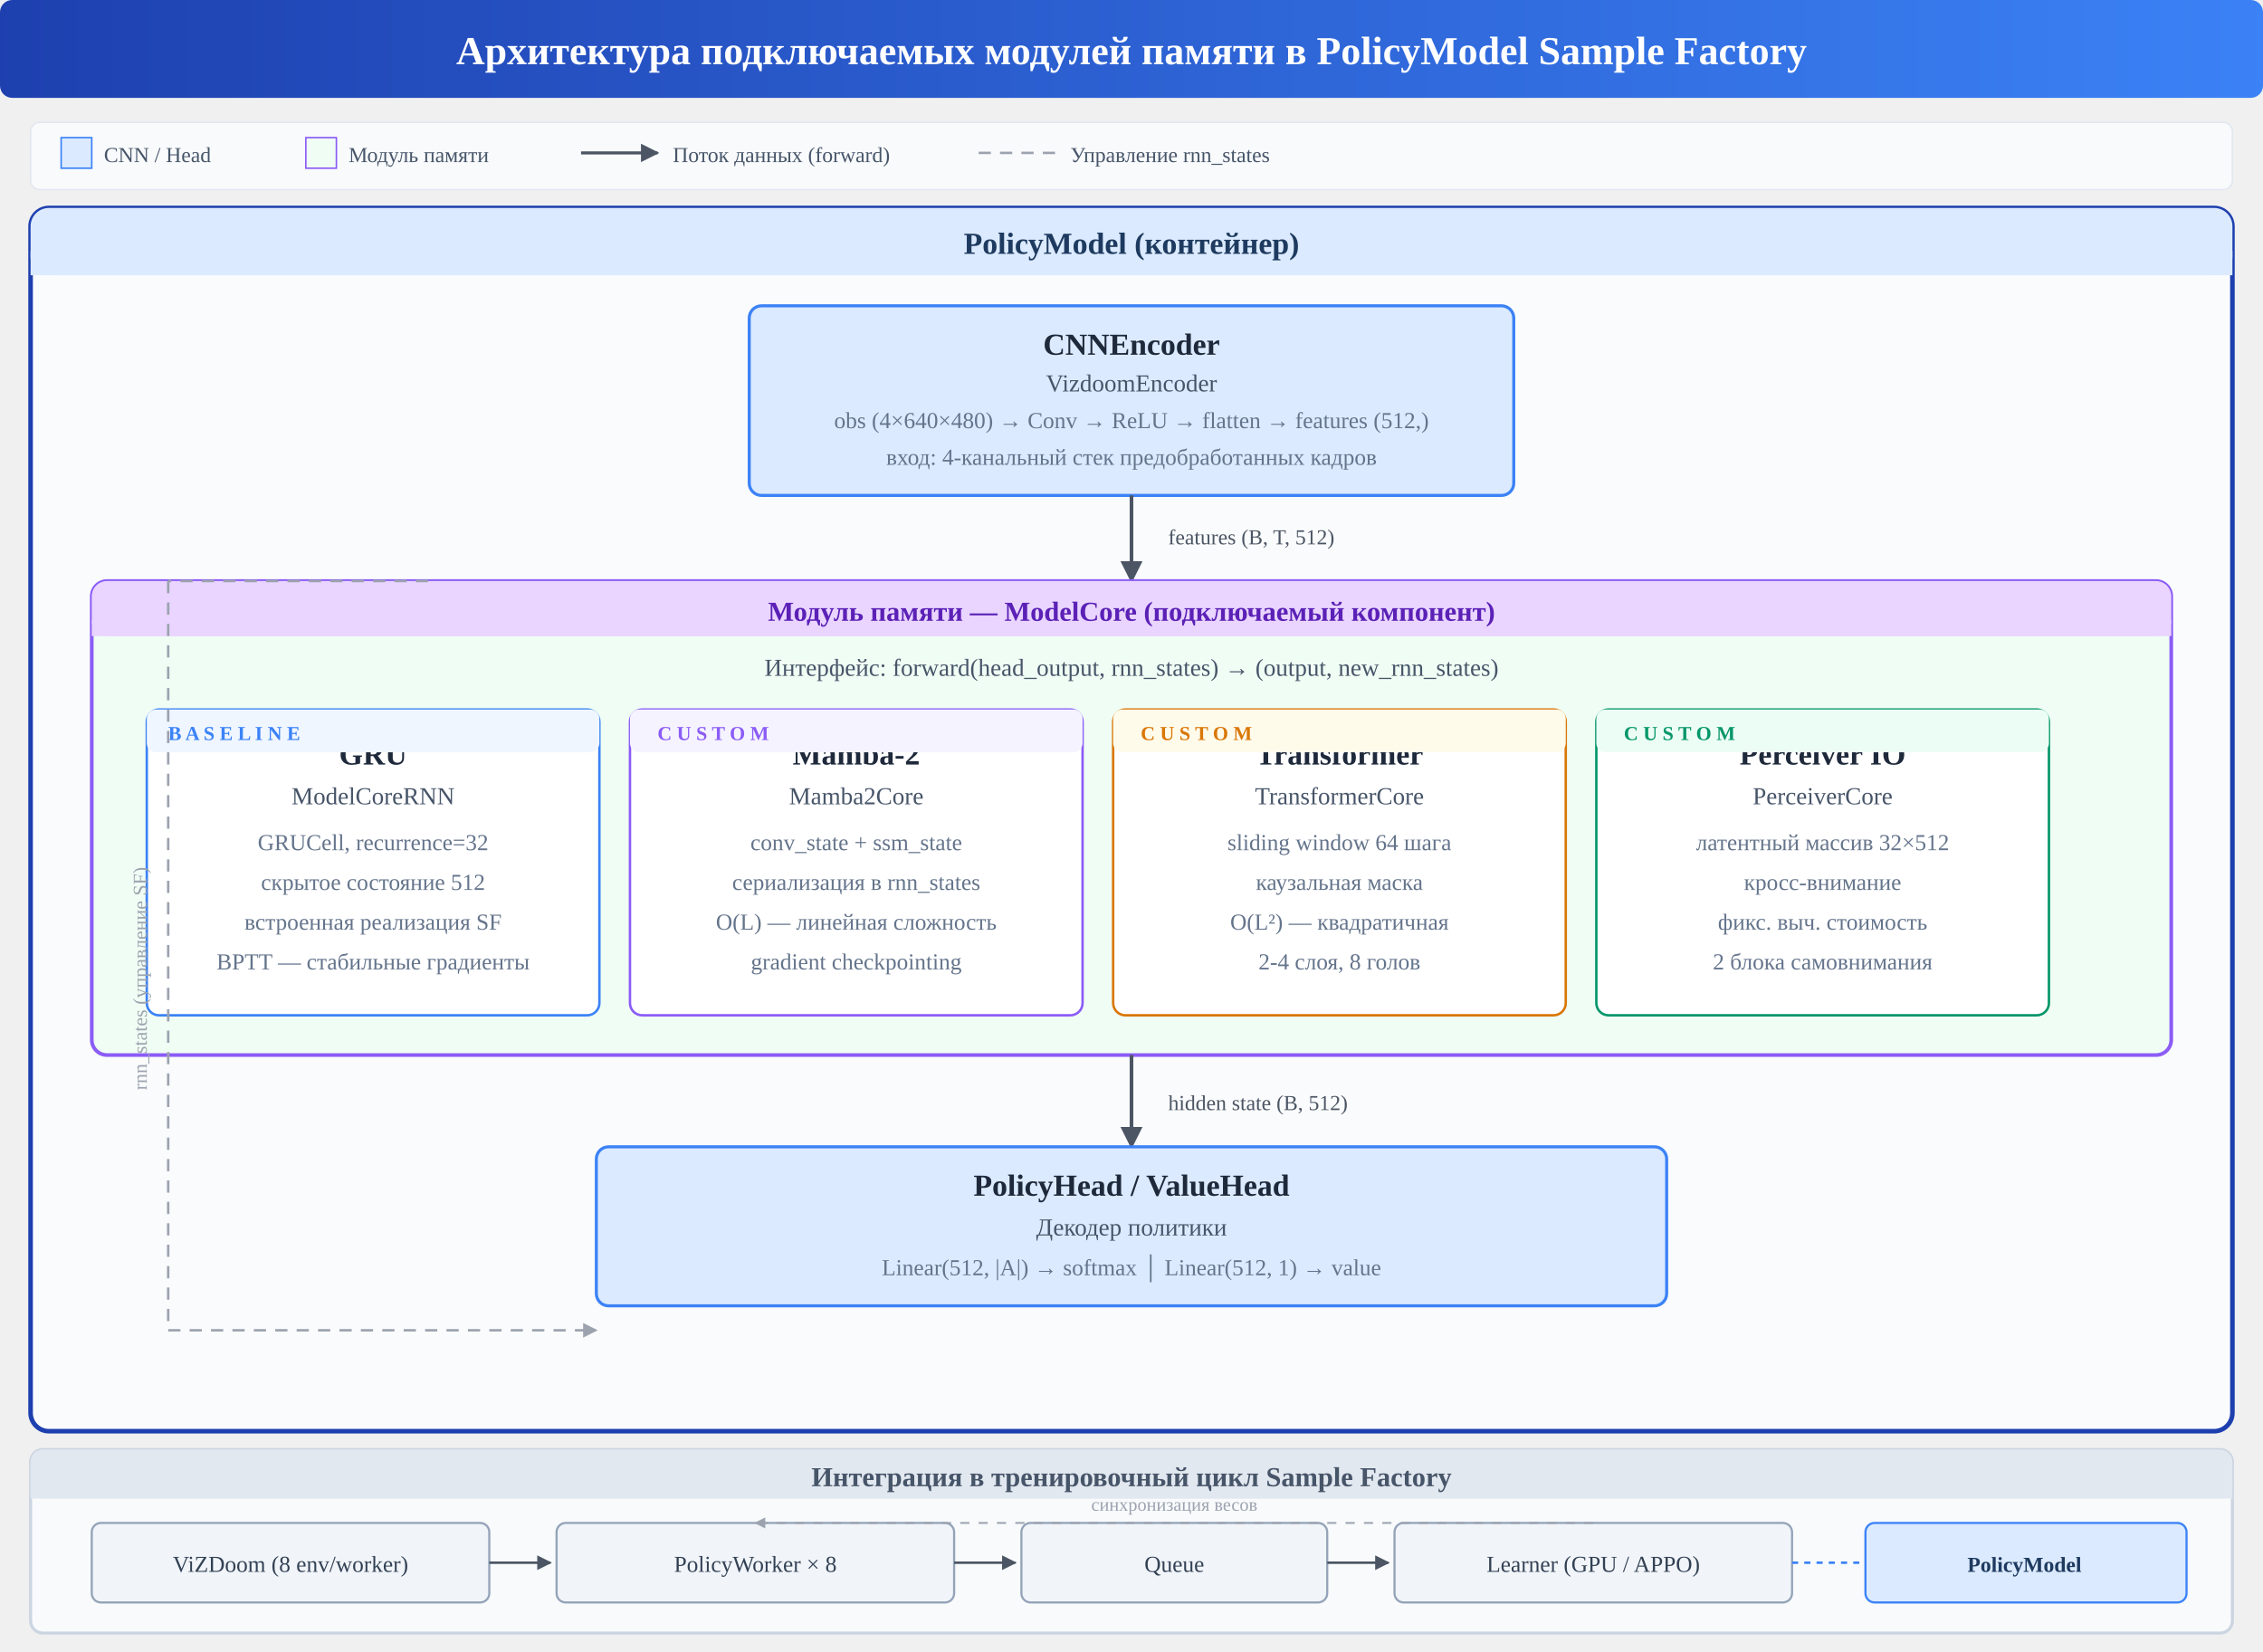
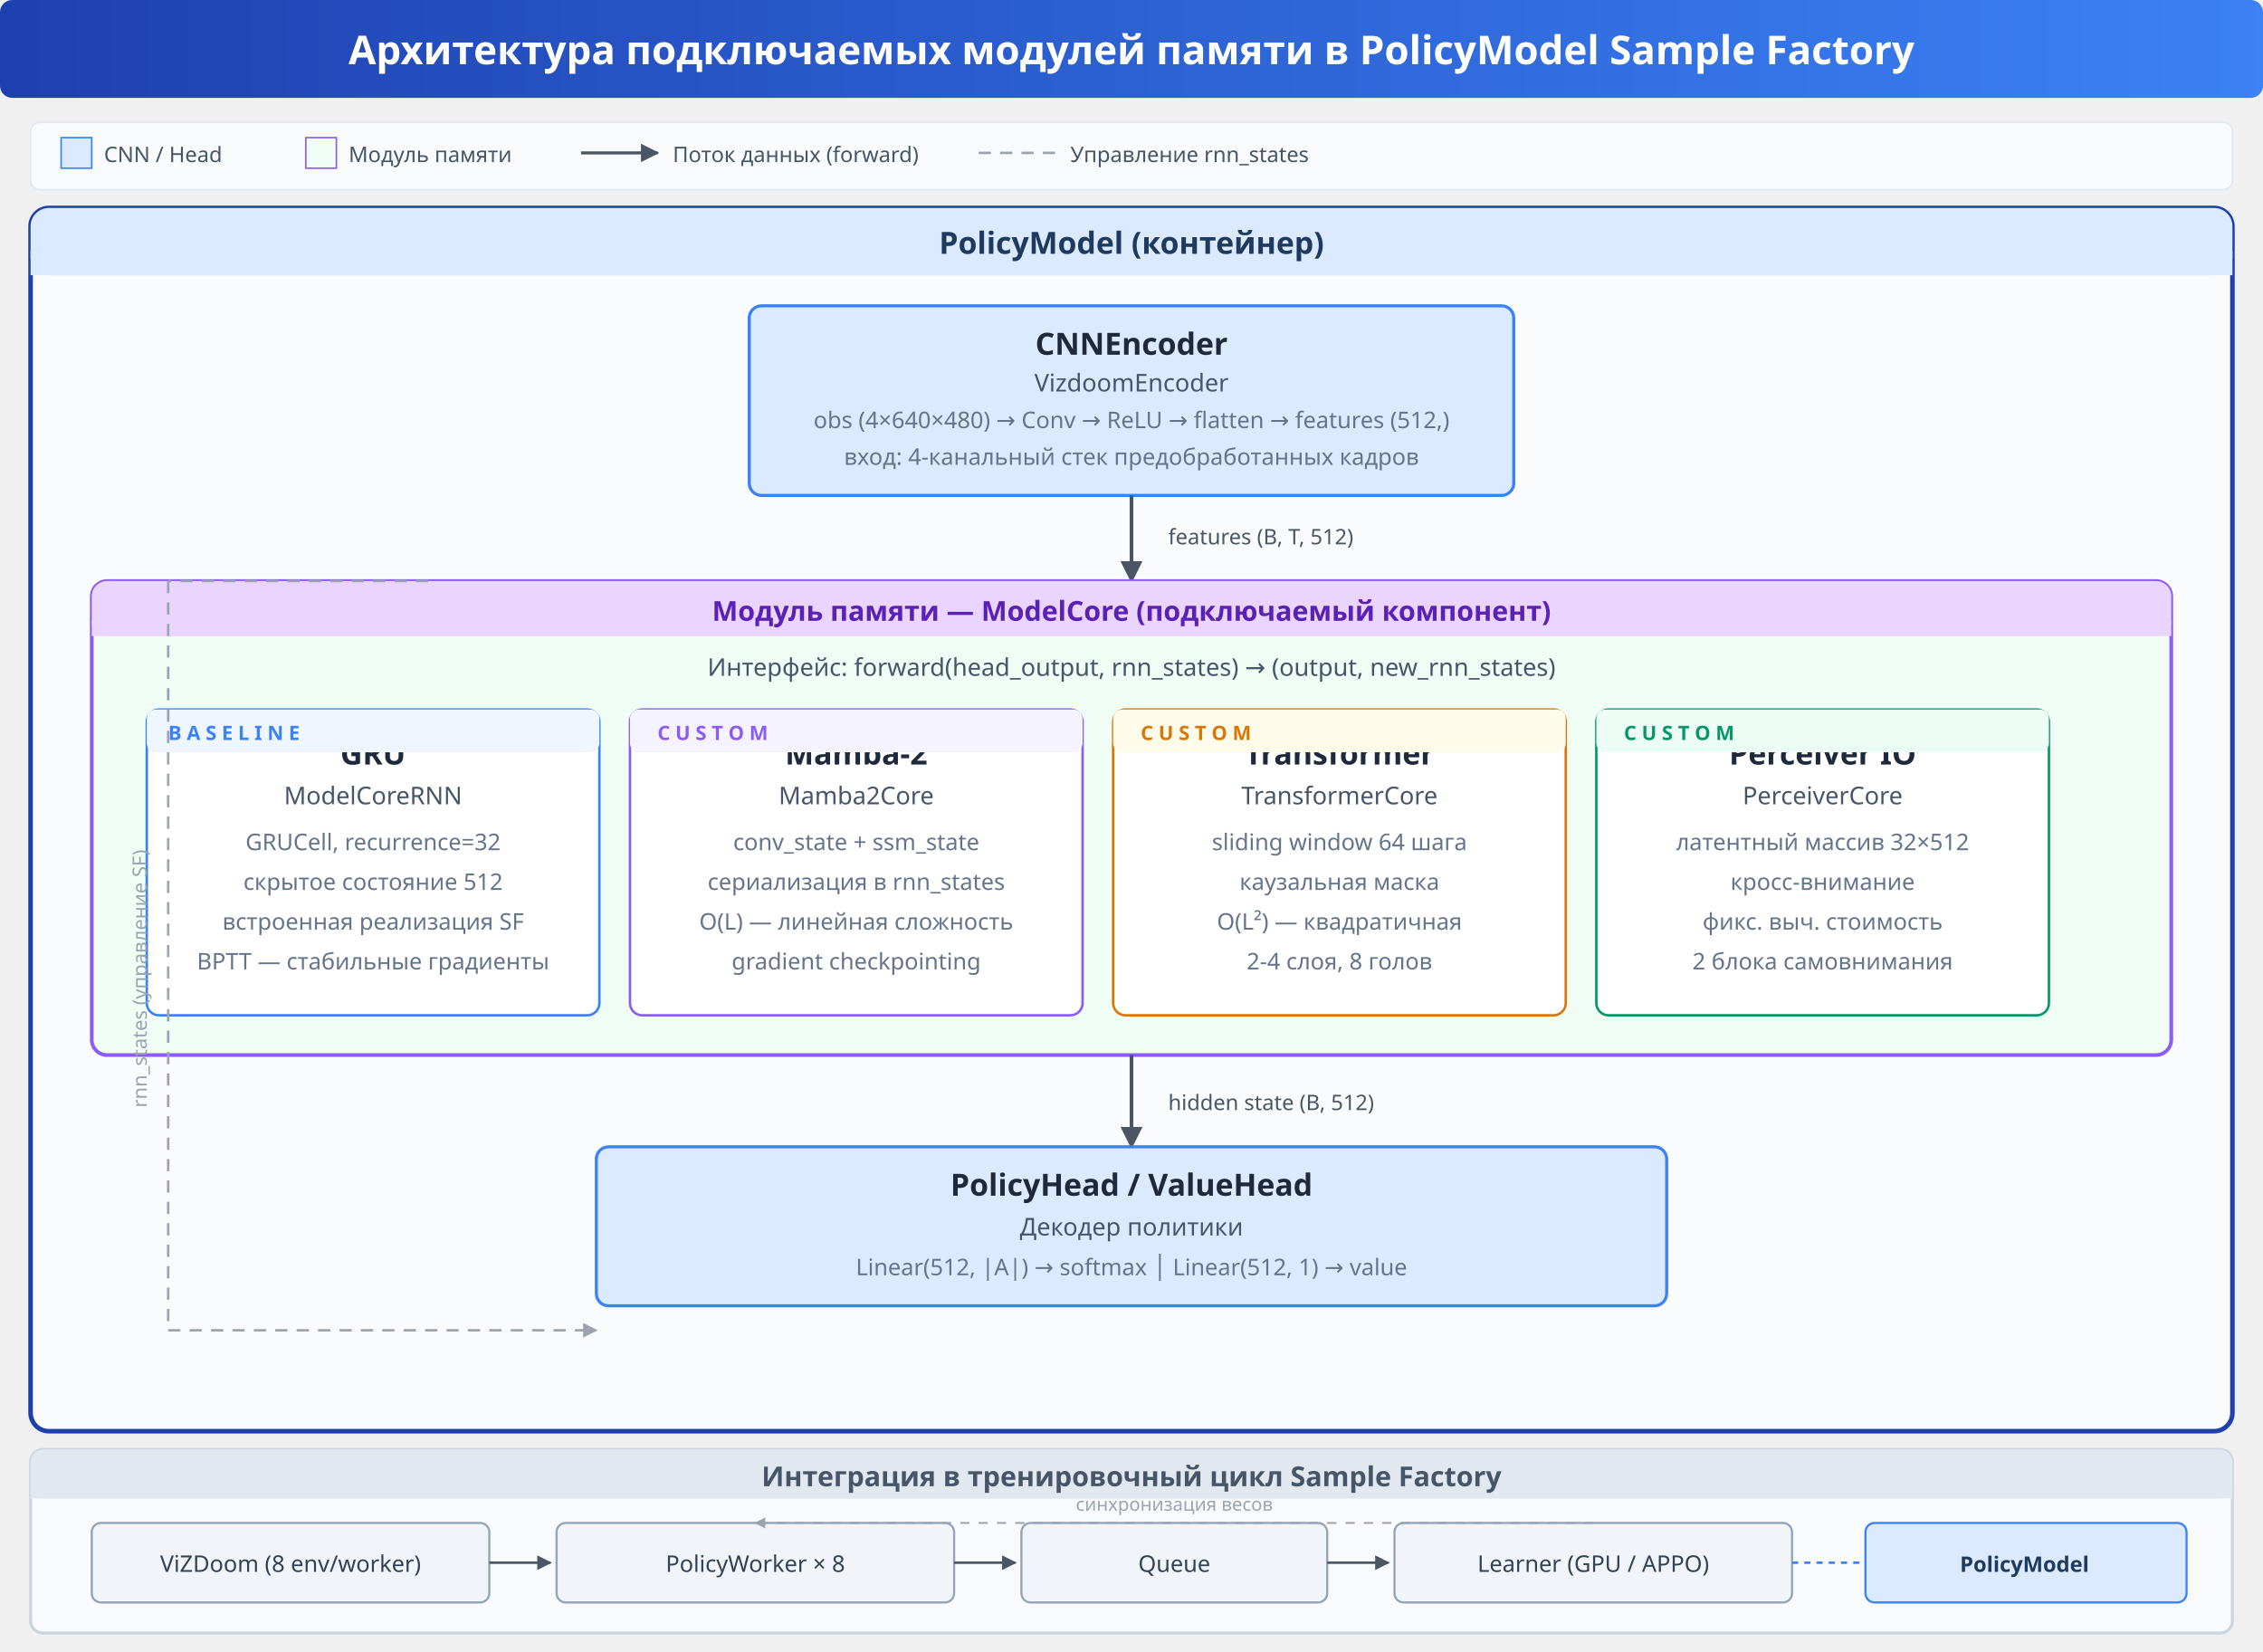
- <svg xmlns="http://www.w3.org/2000/svg" viewBox="0 0 740 540" font-family="'Times New Roman', Times, serif" font-size="10">
+ <svg xmlns="http://www.w3.org/2000/svg" viewBox="0 0 740 540" font-family="sans-serif" font-size="10">
  <defs>
    <marker id="arrow" viewBox="0 0 10 10" refX="9" refY="5" markerWidth="6" markerHeight="6" orient="auto">
      <path d="M 0 0 L 10 5 L 0 10 z" fill="#4B5563" />
    </marker>
    <marker id="arrow-dashed" viewBox="0 0 10 10" refX="9" refY="5" markerWidth="6" markerHeight="6" orient="auto">
      <path d="M 0 0 L 10 5 L 0 10 z" fill="#9CA3AF" />
    </marker>
    <linearGradient id="header-grad" x1="0" y1="0" x2="1" y2="0">
      <stop offset="0%" stop-color="#1e40af" />
      <stop offset="100%" stop-color="#3b82f6" />
    </linearGradient>
    <style>
      .title { font-size: 13px; font-weight: bold; fill: #1e3a5f; }
      .subtitle { font-size: 9px; fill: #64748b; }
      .box-label { font-size: 10px; font-weight: bold; fill: #1e293b; }
      .box-sub { font-size: 8px; fill: #475569; }
      .box-detail { font-size: 7.5px; fill: #64748b; }
      .badge { font-size: 7px; fill: #fff; }
    </style>
  </defs>
  <rect x="0" y="0" width="740" height="32" fill="url(#header-grad)" rx="4" />
  <text x="370" y="21" text-anchor="middle" fill="#fff" font-size="13" font-weight="bold">Архитектура подключаемых модулей памяти в PolicyModel Sample Factory</text>
  <rect x="10" y="40" width="720" height="22" fill="#f8fafc" rx="3" stroke="#e2e8f0" stroke-width="0.5" />
  <rect x="20" y="45" width="10" height="10" fill="#dbeafe" stroke="#3b82f6" stroke-width="0.5" />
  <text x="34" y="53" font-size="7" fill="#475569">CNN / Head</text>
  <rect x="100" y="45" width="10" height="10" fill="#f0fdf4" stroke="#8b5cf6" stroke-width="0.5" />
  <text x="114" y="53" font-size="7" fill="#475569">Модуль памяти</text>
  <line x1="190" y1="50" x2="215" y2="50" stroke="#4B5563" stroke-width="1" marker-end="url(#arrow)" />
  <text x="220" y="53" font-size="7" fill="#475569">Поток данных (forward)</text>
  <line x1="320" y1="50" x2="345" y2="50" stroke="#9CA3AF" stroke-width="0.8" stroke-dasharray="4,3" />
  <text x="350" y="53" font-size="7" fill="#475569">Управление rnn_states</text>
  <rect x="10" y="68" width="720" height="400" fill="#fafbfc" stroke="#1e40af" stroke-width="1.5" rx="6" />
  <rect x="10" y="68" width="720" height="22" fill="#dbeafe" rx="6" />
  <rect x="10" y="82" width="720" height="8" fill="#dbeafe" />
  <text x="370" y="83" text-anchor="middle" font-size="10" font-weight="bold" fill="#1e3a5f">PolicyModel (контейнер)</text>
  <rect x="245" y="100" width="250" height="62" fill="#dbeafe" stroke="#3b82f6" stroke-width="1" rx="4" />
  <text x="370" y="116" text-anchor="middle" class="box-label">CNNEncoder</text>
  <text x="370" y="128" text-anchor="middle" class="box-sub">VizdoomEncoder</text>
  <text x="370" y="140" text-anchor="middle" class="box-detail">obs (4×640×480) → Conv → ReLU → flatten → features (512,)</text>
  <text x="370" y="152" text-anchor="middle" class="box-detail">вход: 4-канальный стек предобработанных кадров</text>
  <line x1="370" y1="162" x2="370" y2="190" stroke="#4B5563" stroke-width="1.2" marker-end="url(#arrow)" />
  <text x="382" y="178" font-size="7" fill="#4B5563">features (B, T, 512)</text>
  <rect x="30" y="190" width="680" height="155" fill="#f0fdf4" stroke="#8b5cf6" stroke-width="1.2" rx="5" />
  <rect x="30" y="190" width="680" height="18" fill="#e9d5ff" rx="5" />
  <rect x="30" y="203" width="680" height="5" fill="#e9d5ff" />
  <text x="370" y="203" text-anchor="middle" font-size="9" font-weight="bold" fill="#5b21b6">Модуль памяти — ModelCore (подключаемый компонент)</text>
  <text x="370" y="221" text-anchor="middle" class="box-sub" font-size="8">Интерфейс: forward(head_output, rnn_states) → (output, new_rnn_states)</text>
  <rect x="48" y="232" width="148" height="100" fill="#fff" stroke="#3b82f6" stroke-width="0.8" rx="4" />
  <text x="122" y="250" text-anchor="middle" class="box-label">GRU</text>
  <text x="122" y="263" text-anchor="middle" class="box-sub">ModelCoreRNN</text>
  <text x="122" y="278" text-anchor="middle" class="box-detail">GRUCell, recurrence=32</text>
  <text x="122" y="291" text-anchor="middle" class="box-detail">скрытое состояние 512</text>
  <text x="122" y="304" text-anchor="middle" class="box-detail">встроенная реализация SF</text>
  <text x="122" y="317" text-anchor="middle" class="box-detail">BPTT — стабильные градиенты</text>
  <rect x="48" y="232" width="148" height="14" fill="#eff6ff" rx="3" />
  <text x="55" y="242" font-size="6.5" fill="#3b82f6" font-weight="bold">B A S E L I N E</text>
  <rect x="206" y="232" width="148" height="100" fill="#fff" stroke="#8b5cf6" stroke-width="0.8" rx="4" />
  <text x="280" y="250" text-anchor="middle" class="box-label">Mamba-2</text>
  <text x="280" y="263" text-anchor="middle" class="box-sub">Mamba2Core</text>
  <text x="280" y="278" text-anchor="middle" class="box-detail">conv_state + ssm_state</text>
  <text x="280" y="291" text-anchor="middle" class="box-detail">сериализация в rnn_states</text>
  <text x="280" y="304" text-anchor="middle" class="box-detail">O(L) — линейная сложность</text>
  <text x="280" y="317" text-anchor="middle" class="box-detail">gradient checkpointing</text>
  <rect x="206" y="232" width="148" height="14" fill="#f5f3ff" rx="3" />
  <text x="215" y="242" font-size="6.5" fill="#8b5cf6" font-weight="bold">C U S T O M</text>
  <rect x="364" y="232" width="148" height="100" fill="#fff" stroke="#d97706" stroke-width="0.8" rx="4" />
  <text x="438" y="250" text-anchor="middle" class="box-label">Transformer</text>
  <text x="438" y="263" text-anchor="middle" class="box-sub">TransformerCore</text>
  <text x="438" y="278" text-anchor="middle" class="box-detail">sliding window 64 шага</text>
  <text x="438" y="291" text-anchor="middle" class="box-detail">каузальная маска</text>
  <text x="438" y="304" text-anchor="middle" class="box-detail">O(L²) — квадратичная</text>
  <text x="438" y="317" text-anchor="middle" class="box-detail">2-4 слоя, 8 голов</text>
  <rect x="364" y="232" width="148" height="14" fill="#fffbeb" rx="3" />
  <text x="373" y="242" font-size="6.5" fill="#d97706" font-weight="bold">C U S T O M</text>
  <rect x="522" y="232" width="148" height="100" fill="#fff" stroke="#059669" stroke-width="0.8" rx="4" />
  <text x="596" y="250" text-anchor="middle" class="box-label">Perceiver IO</text>
  <text x="596" y="263" text-anchor="middle" class="box-sub">PerceiverCore</text>
  <text x="596" y="278" text-anchor="middle" class="box-detail">латентный массив 32×512</text>
  <text x="596" y="291" text-anchor="middle" class="box-detail">кросс-внимание</text>
  <text x="596" y="304" text-anchor="middle" class="box-detail">фикс. выч. стоимость</text>
  <text x="596" y="317" text-anchor="middle" class="box-detail">2 блока самовнимания</text>
  <rect x="522" y="232" width="148" height="14" fill="#ecfdf5" rx="3" />
  <text x="531" y="242" font-size="6.5" fill="#059669" font-weight="bold">C U S T O M</text>
  <line x1="370" y1="345" x2="370" y2="375" stroke="#4B5563" stroke-width="1.2" marker-end="url(#arrow)" />
  <text x="382" y="363" font-size="7" fill="#4B5563">hidden state (B, 512)</text>
  <rect x="195" y="375" width="350" height="52" fill="#dbeafe" stroke="#3b82f6" stroke-width="1" rx="4" />
  <text x="370" y="391" text-anchor="middle" class="box-label">PolicyHead / ValueHead</text>
  <text x="370" y="404" text-anchor="middle" class="box-sub">Декодер политики</text>
  <text x="370" y="417" text-anchor="middle" class="box-detail">Linear(512, |A|) → softmax  │  Linear(512, 1) → value</text>
  <line x1="140" y1="190" x2="55" y2="190" stroke="#9CA3AF" stroke-width="0.8" stroke-dasharray="4,3" />
  <line x1="55" y1="190" x2="55" y2="435" stroke="#9CA3AF" stroke-width="0.8" stroke-dasharray="4,3" />
  <line x1="55" y1="435" x2="195" y2="435" stroke="#9CA3AF" stroke-width="0.8" stroke-dasharray="4,3" marker-end="url(#arrow-dashed)" />
  <text x="48" y="320" text-anchor="middle" font-size="6.5" fill="#9CA3AF" transform="rotate(-90, 48, 320)">rnn_states (управление SF)</text>
  <rect x="10" y="474" width="720" height="60" fill="#f8fafc" stroke="#cbd5e1" stroke-width="1" rx="4" />
  <rect x="10" y="474" width="720" height="16" fill="#e2e8f0" rx="4" />
  <rect x="10" y="485" width="720" height="5" fill="#e2e8f0" />
  <text x="370" y="486" text-anchor="middle" font-size="9" font-weight="bold" fill="#475569">Интеграция в тренировочный цикл Sample Factory</text>
  <rect x="30" y="498" width="130" height="26" fill="#f1f5f9" stroke="#94a3b8" stroke-width="0.7" rx="3" />
  <text x="95" y="514" text-anchor="middle" font-size="7.5" fill="#334155">ViZDoom (8 env/worker)</text>
  <line x1="160" y1="511" x2="180" y2="511" stroke="#4B5563" stroke-width="0.8" marker-end="url(#arrow)" />
  <rect x="182" y="498" width="130" height="26" fill="#f1f5f9" stroke="#94a3b8" stroke-width="0.7" rx="3" />
  <text x="247" y="514" text-anchor="middle" font-size="7.5" fill="#334155">PolicyWorker × 8</text>
  <line x1="312" y1="511" x2="332" y2="511" stroke="#4B5563" stroke-width="0.8" marker-end="url(#arrow)" />
  <rect x="334" y="498" width="100" height="26" fill="#f1f5f9" stroke="#94a3b8" stroke-width="0.7" rx="3" />
  <text x="384" y="514" text-anchor="middle" font-size="7.5" fill="#334155">Queue</text>
  <line x1="434" y1="511" x2="454" y2="511" stroke="#4B5563" stroke-width="0.8" marker-end="url(#arrow)" />
  <rect x="456" y="498" width="130" height="26" fill="#f1f5f9" stroke="#94a3b8" stroke-width="0.7" rx="3" />
  <text x="521" y="514" text-anchor="middle" font-size="7.5" fill="#334155">Learner (GPU / APPO)</text>
  <line x1="521" y1="498" x2="247" y2="498" stroke="#9CA3AF" stroke-width="0.6" stroke-dasharray="3,3" marker-end="url(#arrow-dashed)" />
  <text x="384" y="494" text-anchor="middle" font-size="6" fill="#9CA3AF">синхронизация весов</text>
  <rect x="610" y="498" width="105" height="26" fill="#dbeafe" stroke="#3b82f6" stroke-width="0.7" rx="3" />
  <text x="662" y="514" text-anchor="middle" font-size="7" font-weight="bold" fill="#1e3a5f">PolicyModel</text>
  <line x1="586" y1="511" x2="608" y2="511" stroke="#3b82f6" stroke-width="0.8" stroke-dasharray="2,2" />
</svg>
